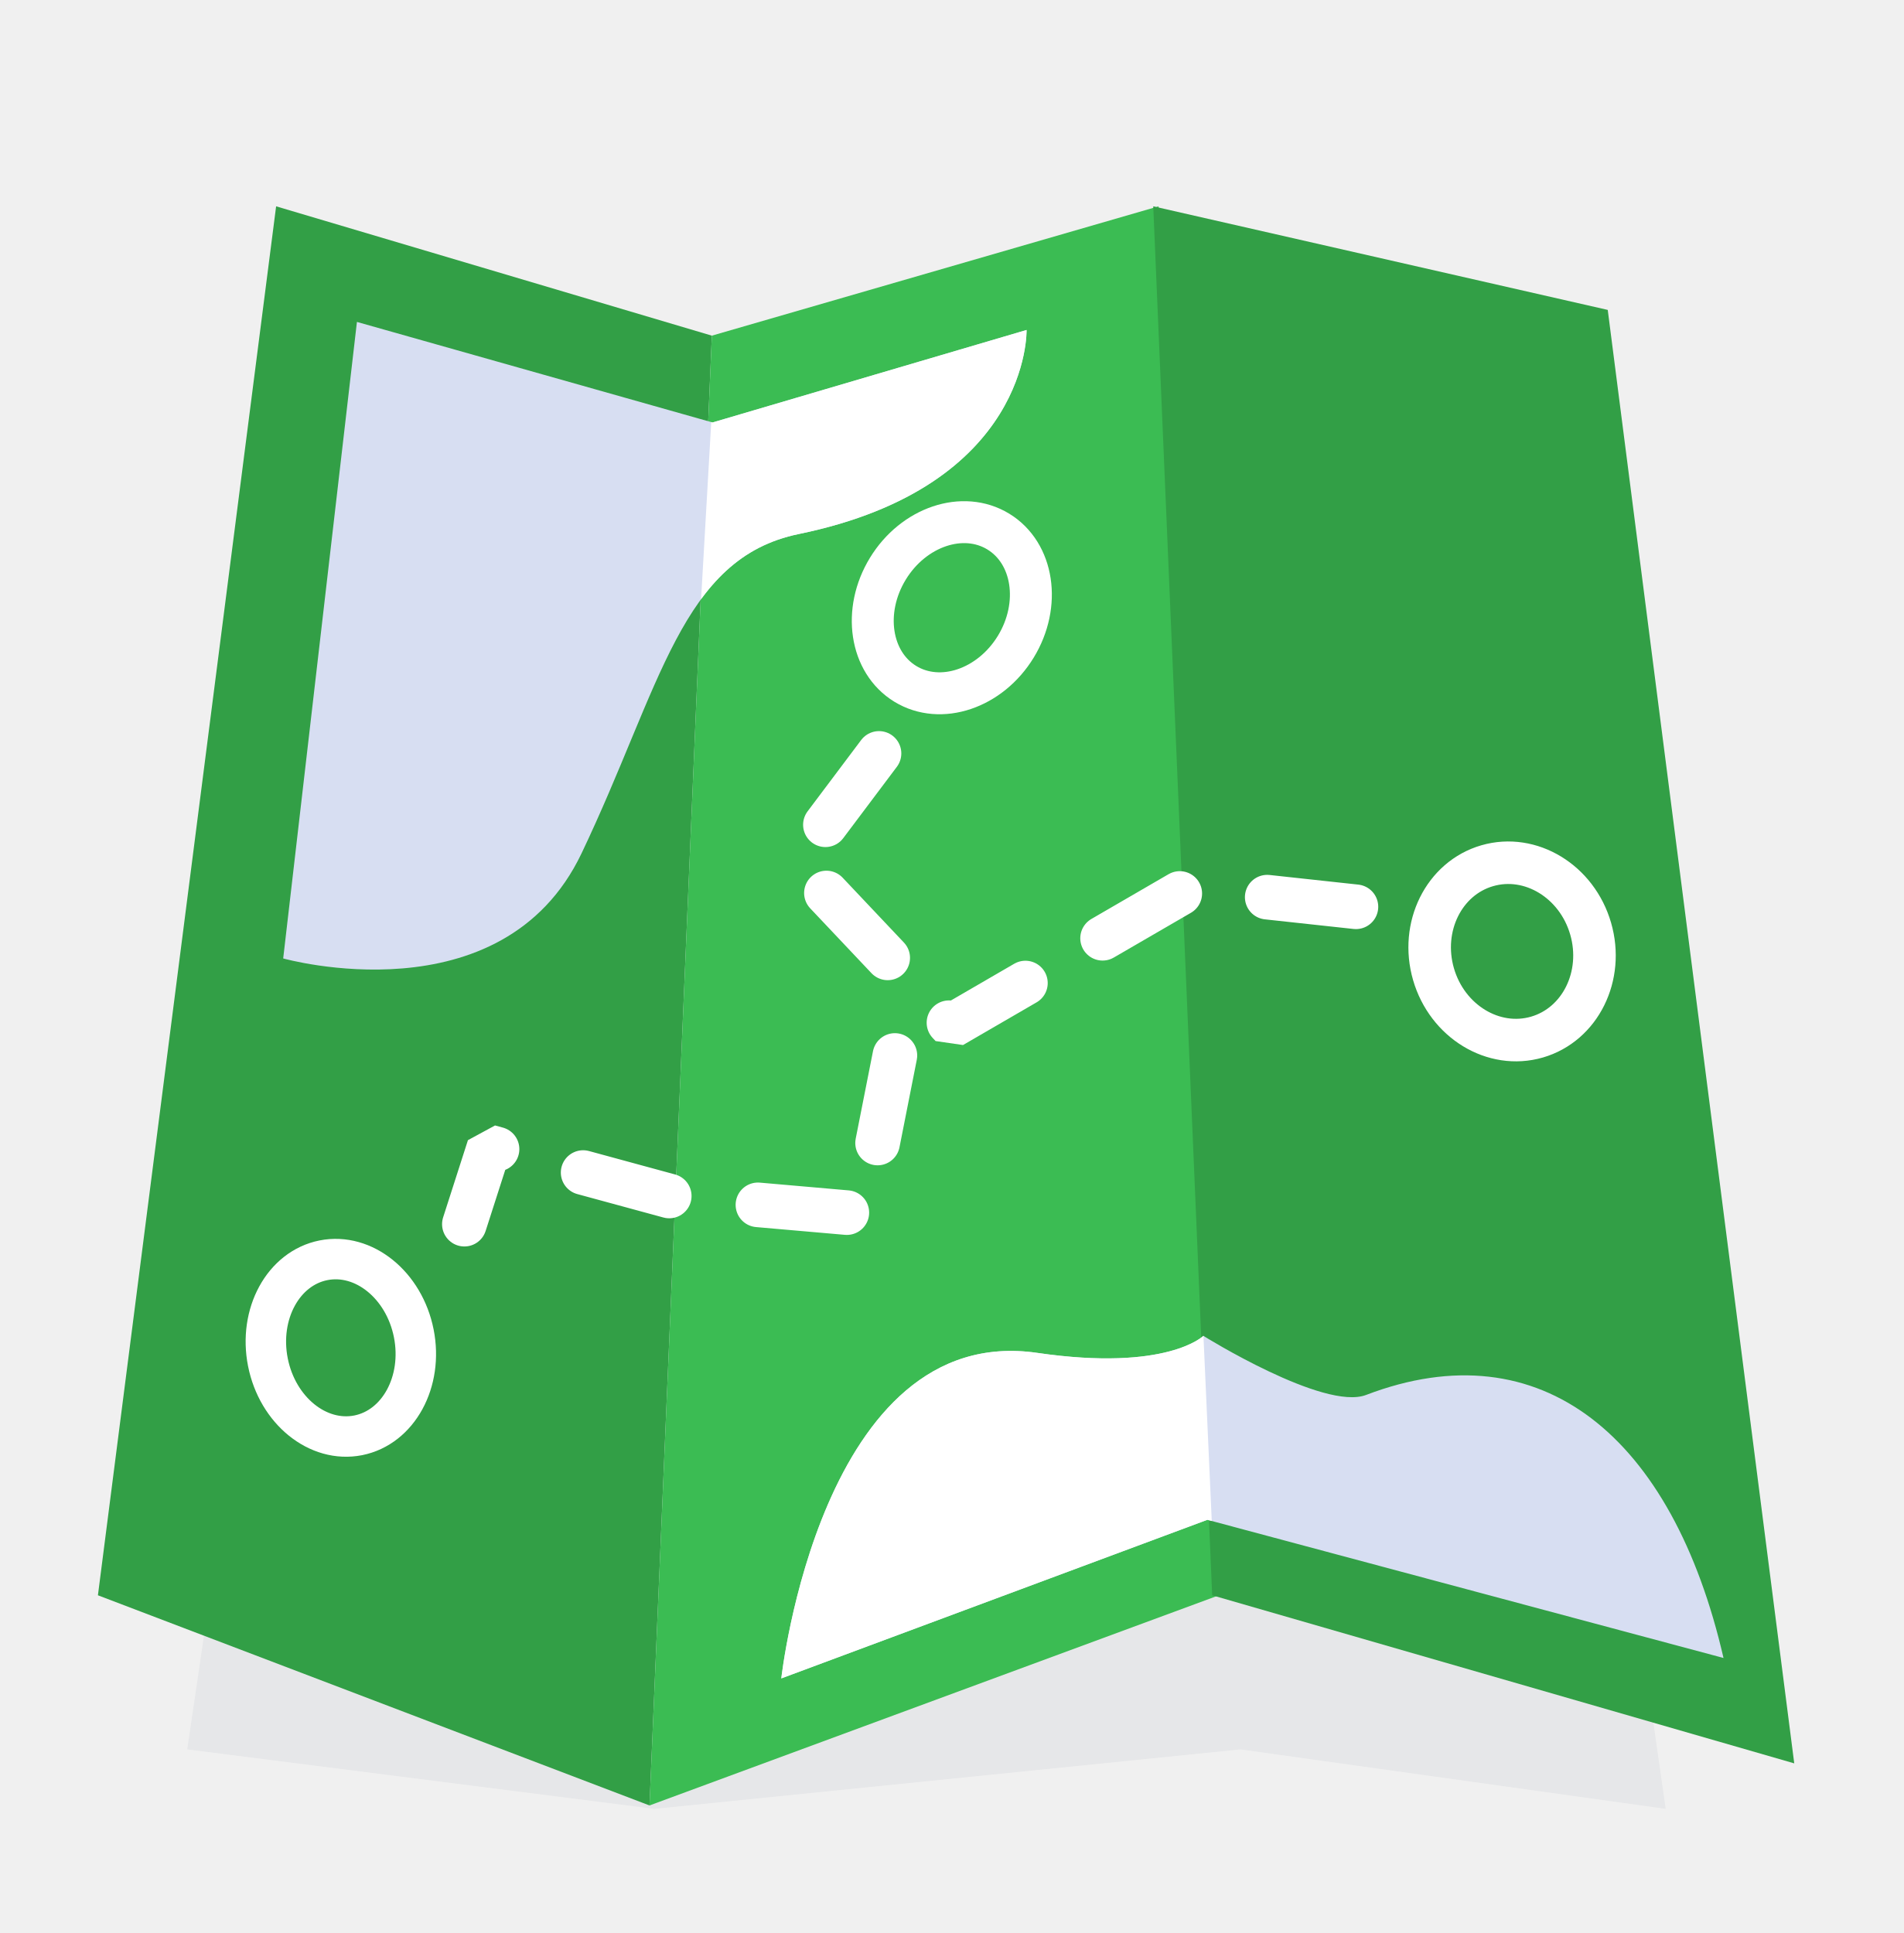
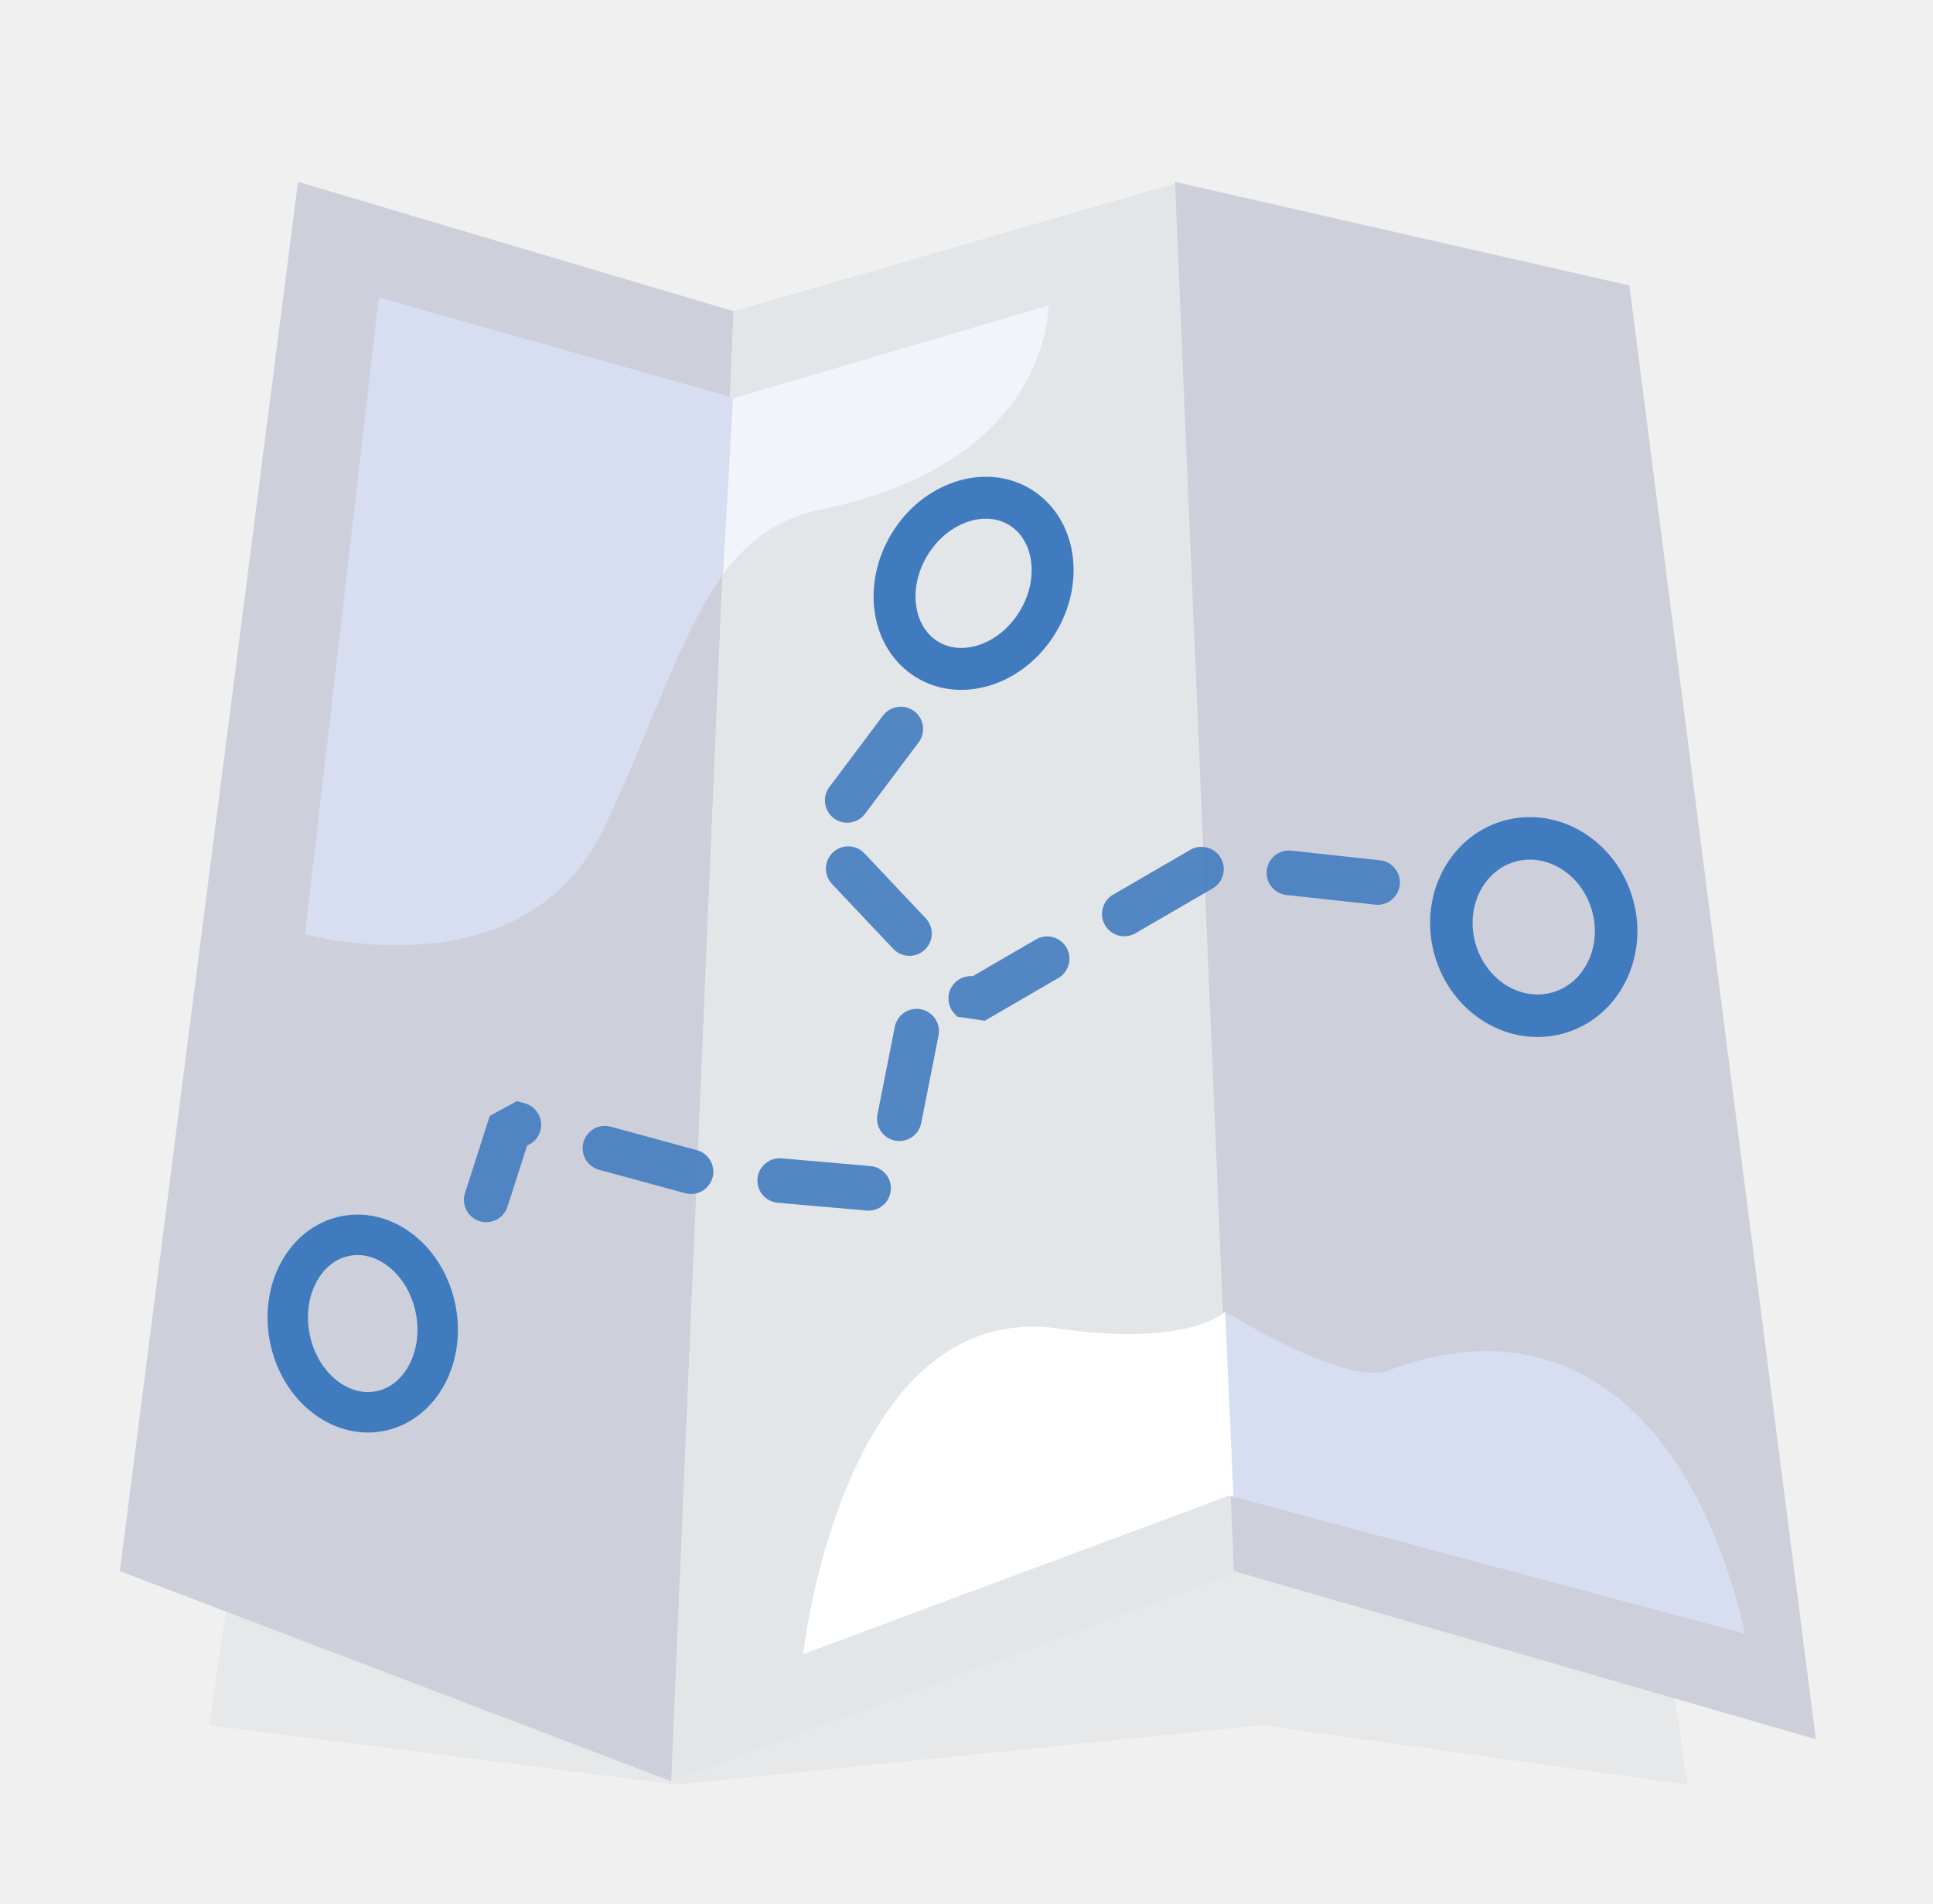
- <svg xmlns="http://www.w3.org/2000/svg" width="100%" height="100%" viewBox="0 0 64 65" version="1.1" xml:space="preserve" style="fill-rule:evenodd;clip-rule:evenodd;stroke-linecap:round;stroke-miterlimit:1;">
-   <rect id="Surveillance-muted" x="0" y="0.825" width="64" height="64" style="fill:none;" />
-   <path d="M6.295,58.825L12,20.138L50,18.825L56,60.825L41.704,58.825L22,60.825L6.295,58.825Z" style="fill:#c7ccd1;fill-opacity:0.239;" />
-   <path d="M9.283,6.938L3.292,53.644L21.836,60.711L23.932,11.287L9.283,6.938Z" style="fill:#329f46;fill-rule:nonzero;" />
-   <path d="M38.95,6.938L23.932,11.287L21.836,60.711L40.98,53.644L38.95,6.938Z" style="fill:#3bbc53;fill-rule:nonzero;" />
-   <path d="M38.772,6.938L40.753,53.644L60.322,59.296L57.079,34.011L54.052,10.421L38.772,6.938Z" style="fill:#329f46;fill-rule:nonzero;" />
-   <path d="M45.586,30.492L39.947,29.88L32,34.492L26.805,28.992L29.85,24.938" style="fill:none;stroke:#fff;stroke-width:1.5px;stroke-dasharray:3,3,0,0;" />
-   <path d="M30.086,35.492L29.032,40.825L22.703,40.272L16.446,38.569L15.018,43.014" style="fill:none;stroke:#fff;stroke-width:1.5px;stroke-dasharray:3,3,0,0;" />
-   <path d="M12,10.825L9.521,32.229C9.521,32.229 16.88,34.302 19.552,28.694C22.225,23.086 22.894,18.773 26.853,17.958C34.657,16.352 34.513,11.096 34.513,11.096L23.956,14.206L12,10.825Z" style="fill:#d7def2;" />
+ <svg xmlns="http://www.w3.org/2000/svg" width="100%" height="100%" viewBox="0 0 65 64" version="1.1" xml:space="preserve" style="fill-rule:evenodd;clip-rule:evenodd;stroke-linecap:round;stroke-miterlimit:1;">
+   <rect id="Surveillance-muted" x="0.738" y="0" width="64" height="64" style="fill:none;" />
+   <path d="M7.033,58L12.738,19.313L50.738,18L56.738,60L42.442,58L22.738,60L7.033,58Z" style="fill:#c7ccd1;fill-opacity:0.24;" />
+   <path d="M10.021,6.114L4.03,52.82L22.575,59.886L24.67,10.463L10.021,6.114Z" style="fill:#cdd0da;fill-rule:nonzero;" />
+   <path d="M39.689,6.114L24.67,10.463L22.574,59.886L41.718,52.82L39.689,6.114Z" style="fill:#e3e6e8;fill-rule:nonzero;" />
+   <path d="M39.51,6.114L41.491,52.82L61.06,58.472L57.817,33.186L54.791,9.597L39.51,6.114Z" style="fill:#cdd0da;fill-rule:nonzero;" />
+   <path d="M46.324,29.668L40.685,29.056L32.738,33.668L27.544,28.168L30.588,24.113" style="fill:none;stroke:#407bbf;stroke-opacity:0.88;stroke-width:1.5px;stroke-dasharray:3,3,0,0;" />
+   <path d="M30.824,34.668L29.77,40L23.441,39.447L17.184,37.744L15.756,42.19" style="fill:none;stroke:#407bbf;stroke-opacity:0.88;stroke-width:1.5px;stroke-dasharray:3,3,0,0;" />
+   <path d="M12.738,10L10.259,31.404C10.259,31.404 17.618,33.477 20.291,27.869C22.964,22.261 23.632,17.948 27.591,17.134C35.396,15.528 35.252,10.272 35.252,10.272L24.694,13.381L12.738,10Z" style="fill:#d7def2;" />
  <clipPath id="_clip1">
-     <path d="M12,10.825L9.521,32.229C9.521,32.229 16.88,34.302 19.552,28.694C22.225,23.086 22.894,18.773 26.853,17.958C34.657,16.352 34.513,11.096 34.513,11.096L23.956,14.206L12,10.825Z" />
+     <path d="M12.738,10L10.259,31.404C10.259,31.404 17.618,33.477 20.291,27.869C22.964,22.261 23.632,17.948 27.591,17.134C35.396,15.528 35.252,10.272 35.252,10.272L24.694,13.381L12.738,10Z" />
  </clipPath>
  <g clip-path="url(#_clip1)">
-     <path d="M24.331,6.875L22.965,30.712L37.483,21.553L37.064,4.237L24.331,6.875Z" style="fill:#fff;" />
+     <path d="M25.069,6.051L23.704,29.888L38.221,20.728L37.802,3.412L25.069,6.051Z" style="fill:#fff;fill-opacity:0.66;" />
  </g>
-   <path d="M57.944,55.752L40.591,51.106L26.267,56.439C26.267,56.439 27.597,44.432 34.877,45.493C39.24,46.129 40.457,44.92 40.457,44.92C40.457,44.92 44.51,47.449 45.928,46.907C51.826,44.654 56.233,48.321 57.944,55.752Z" style="fill:#d7def2;" />
+   <path d="M58.683,54.927L41.33,50.282L27.005,55.614C27.005,55.614 28.335,43.607 35.615,44.668C39.979,45.304 41.196,44.095 41.196,44.095C41.196,44.095 45.248,46.625 46.666,46.083C52.564,43.829 56.971,47.497 58.683,54.927Z" style="fill:#d7def2;" />
  <clipPath id="_clip2">
-     <path d="M57.944,55.752L40.591,51.106L26.267,56.439C26.267,56.439 27.597,44.432 34.877,45.493C39.24,46.129 40.457,44.92 40.457,44.92C40.457,44.92 44.51,47.449 45.928,46.907C51.826,44.654 56.233,48.321 57.944,55.752Z" />
+     <path d="M58.683,54.927L41.33,50.282L27.005,55.614C27.005,55.614 28.335,43.607 35.615,44.668C39.979,45.304 41.196,44.095 41.196,44.095C41.196,44.095 45.248,46.625 46.666,46.083C52.564,43.829 56.971,47.497 58.683,54.927Z" />
  </clipPath>
  <g clip-path="url(#_clip2)">
-     <path d="M40.154,38.115L40.927,55.334L23.487,63.631L23.577,44.592L40.154,38.115Z" style="fill:#fff;" />
+     <path d="M40.892,37.291L41.665,54.51L24.225,62.806L24.315,43.768L40.892,37.291Z" style="fill:#fff;" />
  </g>
-   <path d="M50.001,29.111C51.459,28.689 53.017,29.637 53.477,31.227C53.938,32.818 53.128,34.452 51.671,34.874C50.213,35.296 48.655,34.348 48.194,32.758C47.734,31.167 48.543,29.533 50.001,29.111Z" style="fill:none;stroke:#fff;stroke-width:1.43px;" />
-   <path d="M10.875,42.379C12.229,42.111 13.589,43.212 13.911,44.836C14.233,46.46 13.396,47.996 12.043,48.265C10.689,48.533 9.329,47.432 9.007,45.808C8.685,44.184 9.522,42.648 10.875,42.379Z" style="fill:none;stroke:#fff;stroke-width:1.36px;" />
-   <path d="M29.85,19.123C30.713,17.71 32.377,17.151 33.563,17.875C34.75,18.599 35.013,20.335 34.15,21.748C33.287,23.161 31.623,23.72 30.437,22.996C29.25,22.272 28.987,20.536 29.85,19.123Z" style="fill:none;stroke:#fff;stroke-width:1.41px;" />
+   <path d="M50.739,28.286C52.197,27.864 53.755,28.812 54.216,30.403C54.676,31.993 53.867,33.627 52.409,34.049C50.951,34.472 49.393,33.523 48.933,31.933C48.472,30.343 49.282,28.709 50.739,28.286Z" style="fill:none;stroke:#407bbf;stroke-width:1.43px;" />
+   <path d="M11.614,41.555C12.967,41.286 14.327,42.387 14.649,44.011C14.972,45.635 14.134,47.172 12.781,47.44C11.427,47.709 10.067,46.608 9.745,44.984C9.423,43.36 10.26,41.823 11.614,41.555Z" style="fill:none;stroke:#407bbf;stroke-width:1.36px;" />
+   <path d="M30.588,18.298C31.451,16.885 33.115,16.326 34.301,17.05C35.488,17.775 35.751,19.51 34.888,20.923C34.025,22.337 32.362,22.896 31.175,22.171C29.989,21.447 29.726,19.712 30.588,18.298Z" style="fill:none;stroke:#407bbf;stroke-width:1.41px;" />
</svg>
